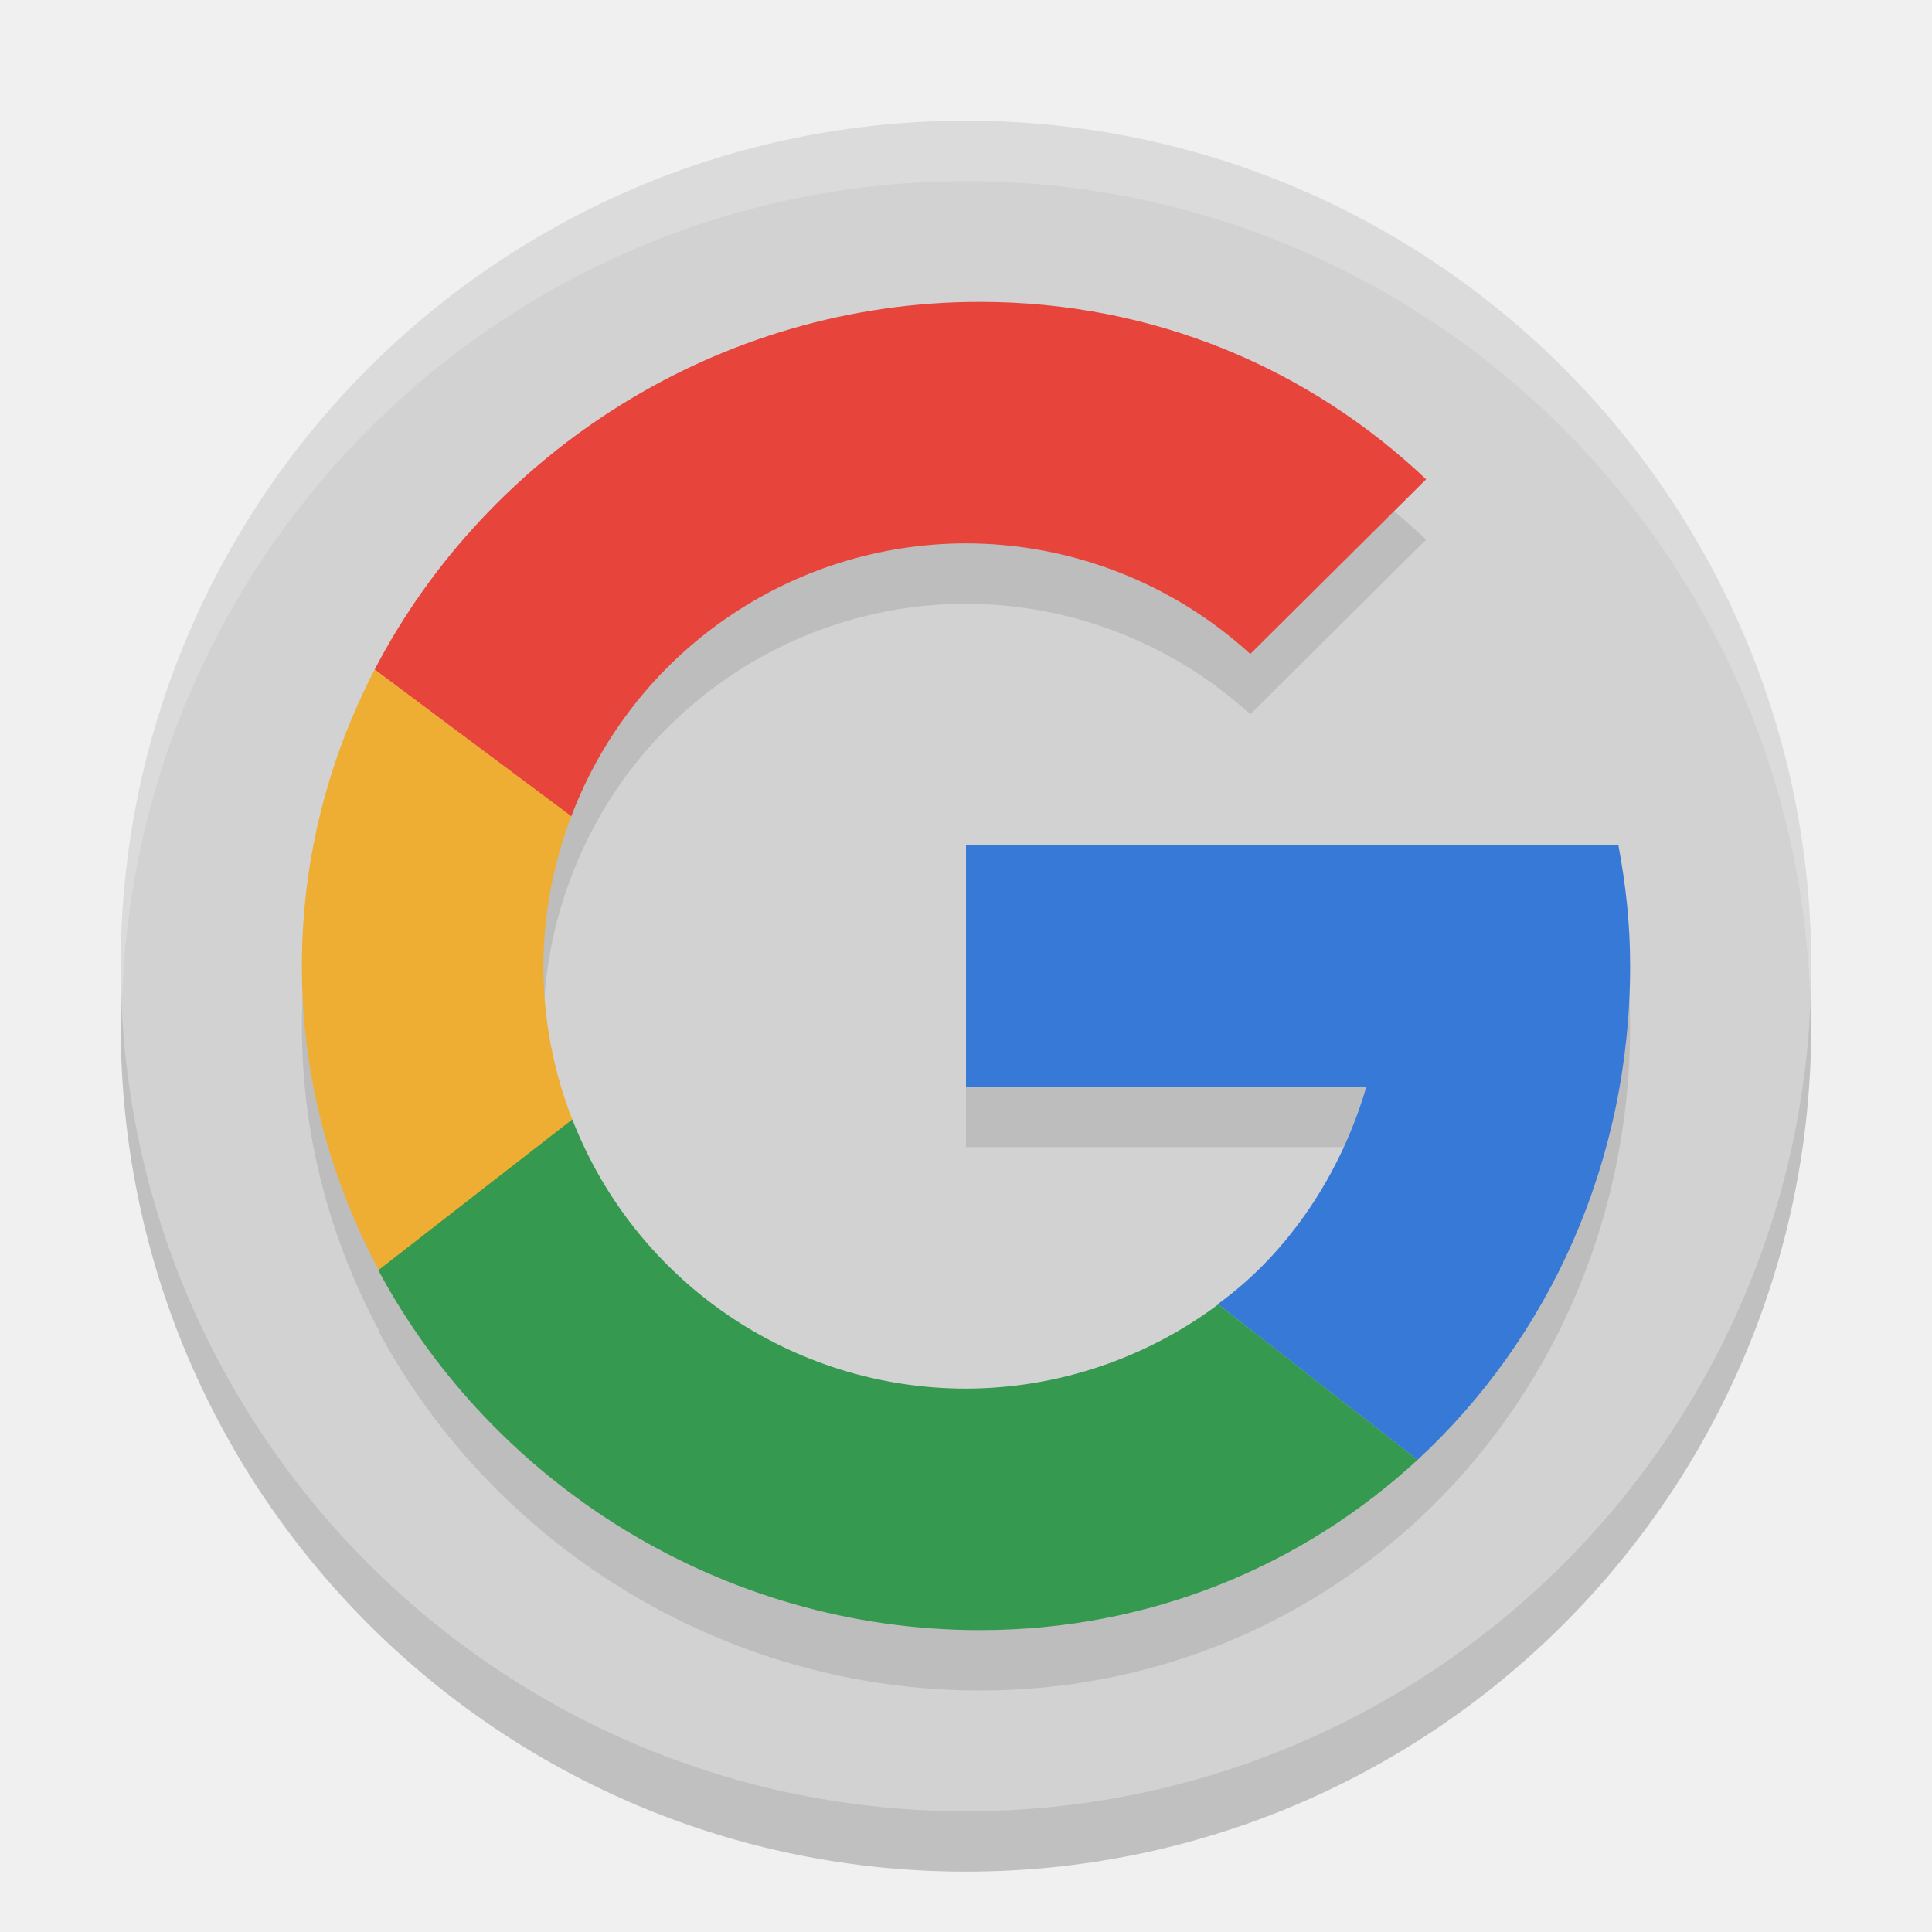
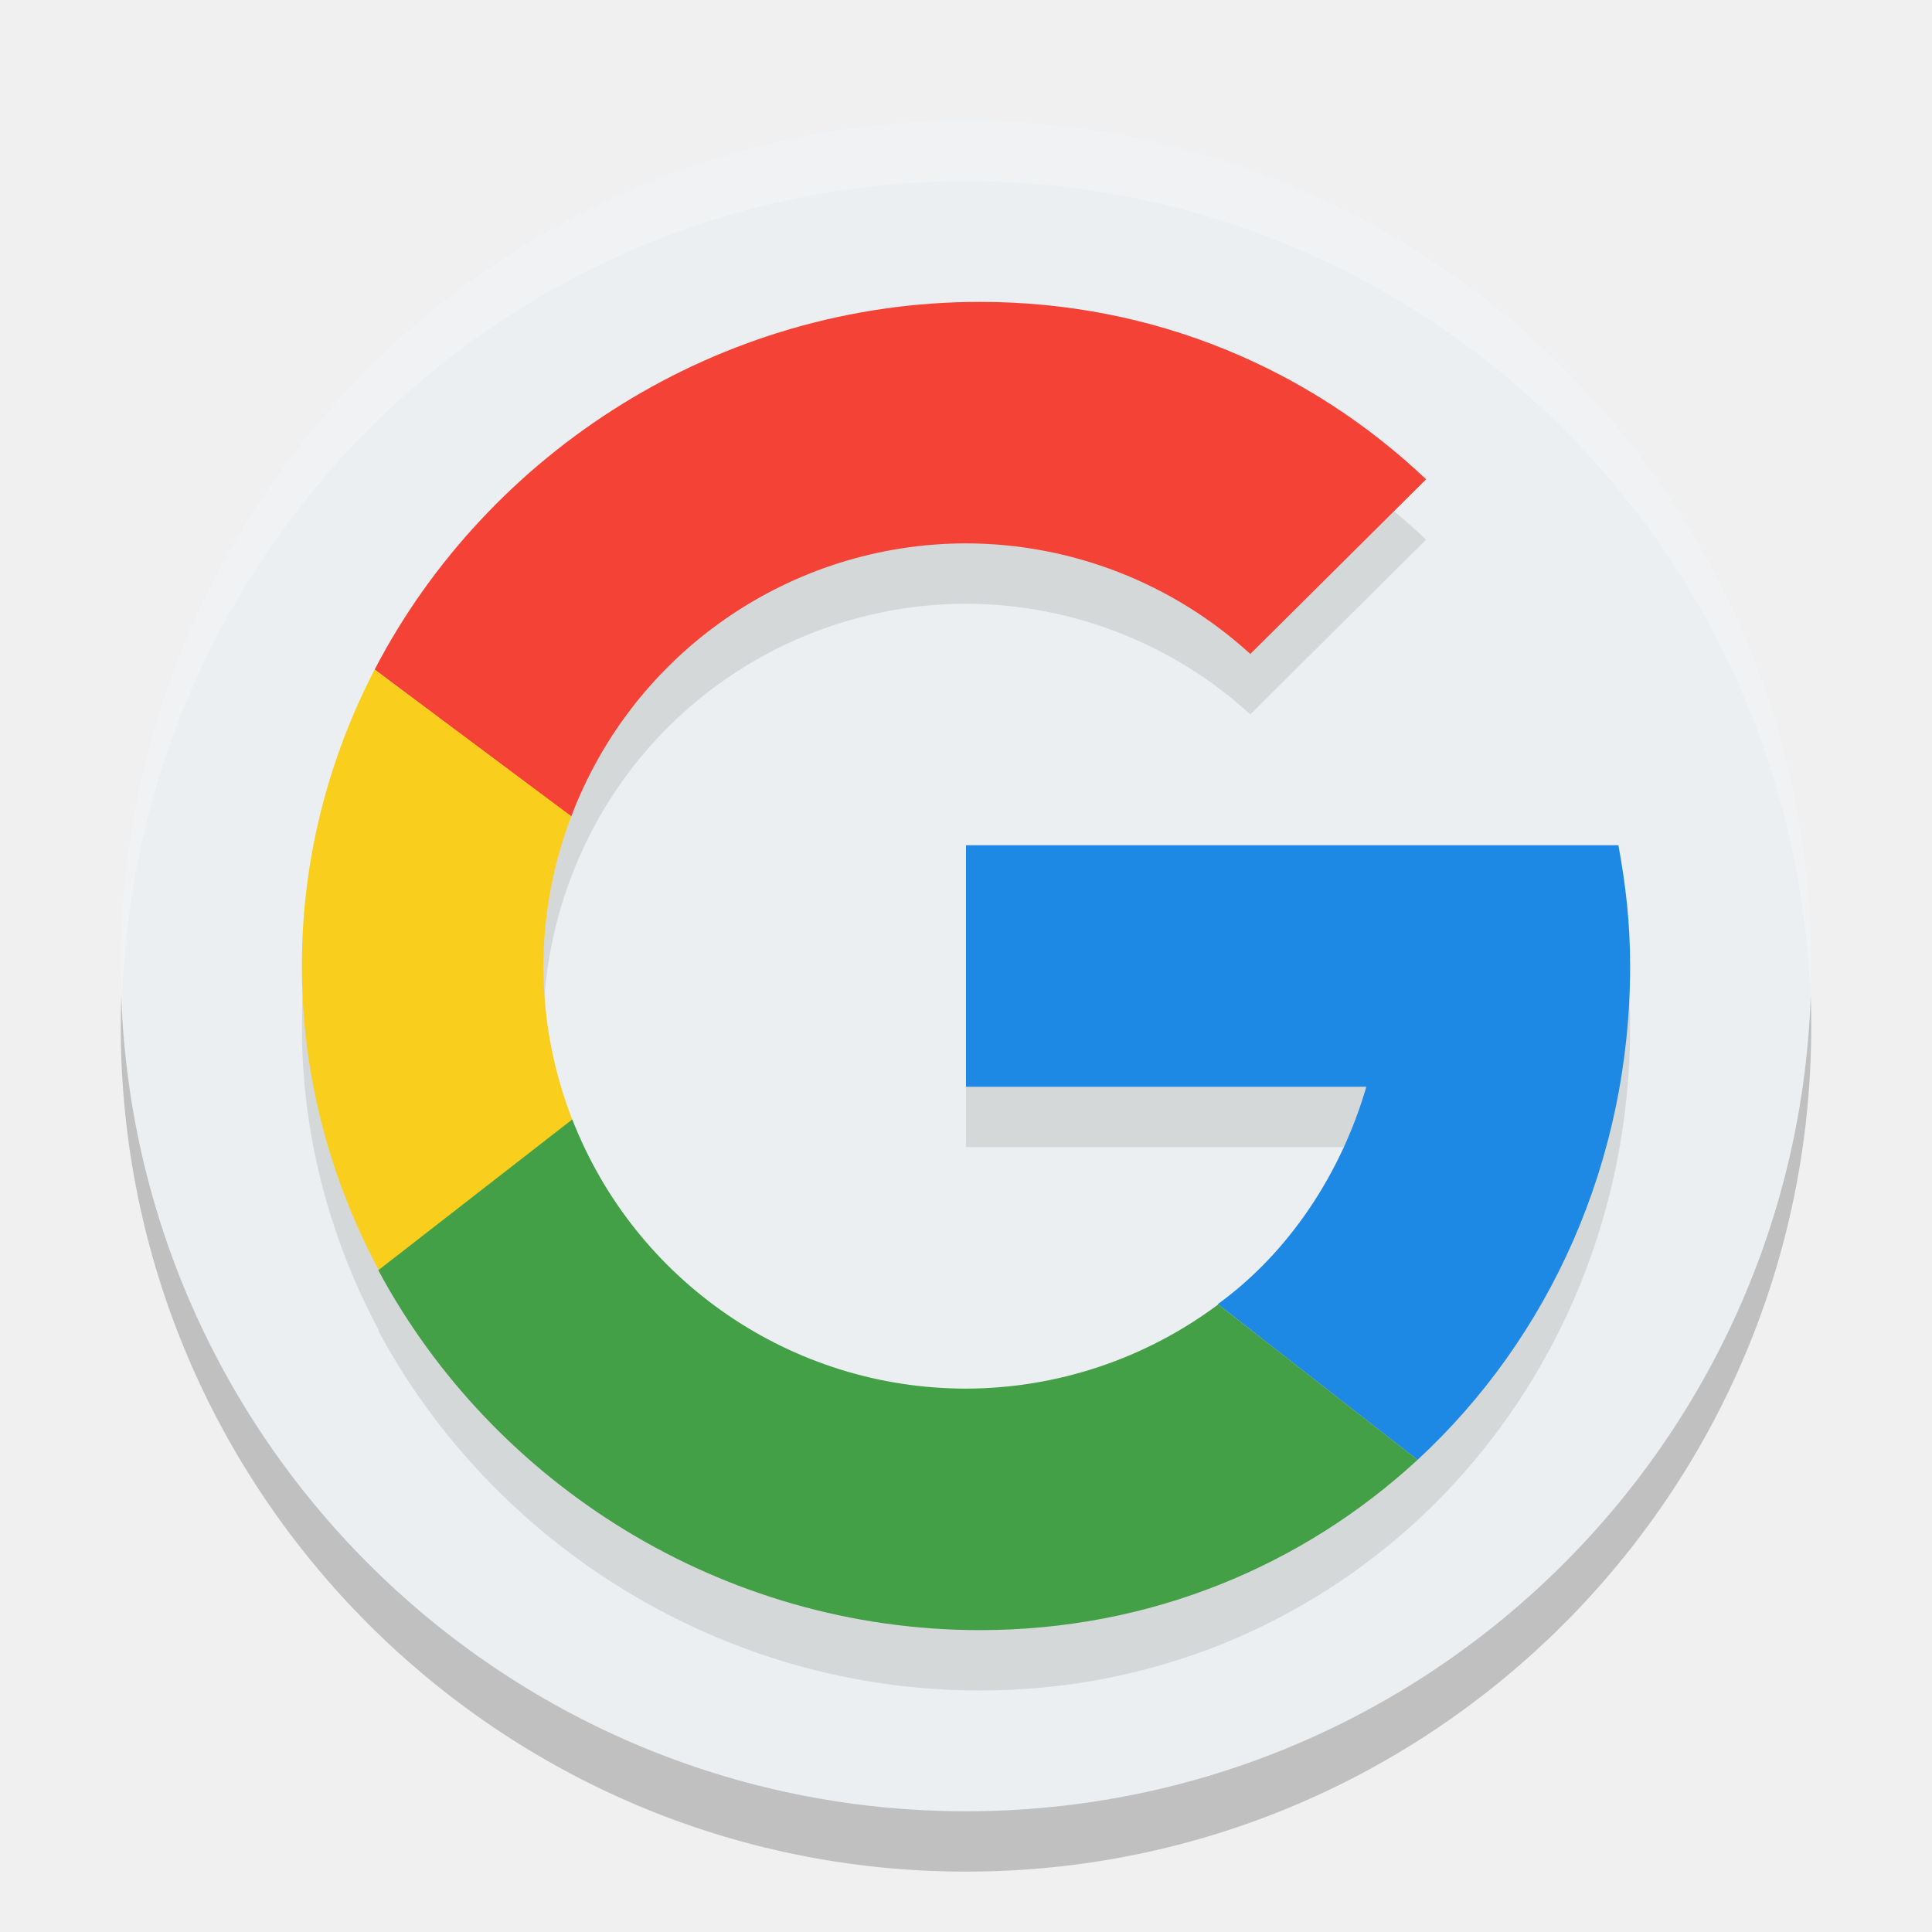
- <svg xmlns="http://www.w3.org/2000/svg" width="32" height="32" version="1.1">
-   <circle style="opacity:0.2" cx="16" cy="17" r="14" />
-   <circle style="fill:#d2d2d2" cx="16" cy="16" r="14" />
-   <path style="opacity:0.1" d="M 16.23,6 C 11.922,6 8.084,8.48 6.205,12.09 5.439,13.57 5,15.23 5,17 c 0,1.818 0.469,3.525 1.273,5.033 l -0.008,0.006 C 8.164,25.579 11.963,28 16.23,28 19.058,28 21.58,26.93 23.479,25.18 25.653,23.17 27,20.25 27,17 27,16.29 26.929,15.67 26.807,15 L 16,15 l 0,4 6.631,0 c -0.419,1.44 -1.287,2.75 -2.461,3.6 l 0.008,0.006 A 7,7 0 0 1 16,24 7,7 0 0 1 9.48,19.547 7,7 0 0 1 9.479,19.541 7,7 0 0 1 9,17 7,7 0 0 1 9.463,14.52 7,7 0 0 1 16,10 a 7,7 0 0 1 4.709,1.832 l 2.912,-2.893 C 21.702,7.119 19.13,6 16.23,6 Z" />
-   <path style="opacity:0.2;fill:#ffffff" d="M 16 2 A 14 14 0 0 0 2 16 A 14 14 0 0 0 2.022 16.586 A 14 14 0 0 1 16 3 A 14 14 0 0 1 29.979 16.414 A 14 14 0 0 0 30 16 A 14 14 0 0 0 16 2 z" />
-   <path style="fill:#3779d7" d="m 27,16 c 0,-0.71 -0.071,-1.33 -0.194,-2 L 16,14 l 0,4 6.631,0 c -0.419,1.44 -1.286,2.75 -2.46,3.6 l 3.308,2.58 C 25.653,22.17 27,19.25 27,16" />
-   <path style="fill:#e7453c" d="M 16.23 5 C 11.922 5 8.084 7.48 6.205 11.09 L 9.461 13.525 A 7 7 0 0 1 16 9 A 7 7 0 0 1 20.709 10.832 L 23.621 7.939 C 21.702 6.119 19.13 5 16.23 5 z" />
-   <path style="fill:#eead33" d="M 6.205 11.09 C 5.439 12.57 5 14.23 5 16 C 5 17.82 5.469 19.529 6.275 21.039 L 9.48 18.547 A 7 7 0 0 1 9 16 A 7 7 0 0 1 9.463 13.52 L 6.205 11.09 z" />
-   <path style="fill:#359950" d="M 9.479 18.541 L 6.266 21.039 C 8.164 24.579 11.963 27 16.23 27 C 19.058 27 21.58 25.93 23.479 24.18 L 20.178 21.605 A 7 7 0 0 1 16 23 A 7 7 0 0 1 9.479 18.541 z" />
+ <svg xmlns="http://www.w3.org/2000/svg" width="32" height="32" version="1.1" id="svg18">
+   <defs id="defs22" />
+   <circle style="opacity:0.2" cx="16" cy="17" r="14" id="circle2" />
+   <circle style="fill:#eceff1" cx="16" cy="16" r="14" id="circle4" />
+   <path style="opacity:0.1" d="M 16.23,6 C 11.922,6 8.084,8.48 6.205,12.09 5.439,13.57 5,15.23 5,17 c 0,1.818 0.469,3.525 1.273,5.033 l -0.008,0.006 C 8.164,25.579 11.963,28 16.23,28 19.058,28 21.58,26.93 23.479,25.18 25.653,23.17 27,20.25 27,17 27,16.29 26.929,15.67 26.807,15 L 16,15 l 0,4 6.631,0 c -0.419,1.44 -1.287,2.75 -2.461,3.6 l 0.008,0.006 A 7,7 0 0 1 16,24 7,7 0 0 1 9.48,19.547 7,7 0 0 1 9.479,19.541 7,7 0 0 1 9,17 7,7 0 0 1 9.463,14.52 7,7 0 0 1 16,10 a 7,7 0 0 1 4.709,1.832 l 2.912,-2.893 C 21.702,7.119 19.13,6 16.23,6 Z" id="path6" />
+   <path style="opacity:0.2;fill:#ffffff" d="M 16 2 A 14 14 0 0 0 2 16 A 14 14 0 0 0 2.022 16.586 A 14 14 0 0 1 16 3 A 14 14 0 0 1 29.979 16.414 A 14 14 0 0 0 30 16 A 14 14 0 0 0 16 2 z" id="path8" />
+   <path style="fill:#1e88e5" d="m 27,16 c 0,-0.71 -0.071,-1.33 -0.194,-2 L 16,14 l 0,4 6.631,0 c -0.419,1.44 -1.286,2.75 -2.46,3.6 l 3.308,2.58 C 25.653,22.17 27,19.25 27,16" id="path10" />
+   <path style="fill:#f44336" d="M 16.23 5 C 11.922 5 8.084 7.48 6.205 11.09 L 9.461 13.525 A 7 7 0 0 1 16 9 A 7 7 0 0 1 20.709 10.832 L 23.621 7.939 C 21.702 6.119 19.13 5 16.23 5 z" id="path12" />
+   <path style="fill:#f9ce1d" d="M 6.205 11.09 C 5.439 12.57 5 14.23 5 16 C 5 17.82 5.469 19.529 6.275 21.039 L 9.48 18.547 A 7 7 0 0 1 9 16 A 7 7 0 0 1 9.463 13.52 L 6.205 11.09 z" id="path14" />
+   <path style="fill:#43a047" d="M 9.479 18.541 L 6.266 21.039 C 8.164 24.579 11.963 27 16.23 27 C 19.058 27 21.58 25.93 23.479 24.18 L 20.178 21.605 A 7 7 0 0 1 16 23 A 7 7 0 0 1 9.479 18.541 z" id="path16" />
</svg>
